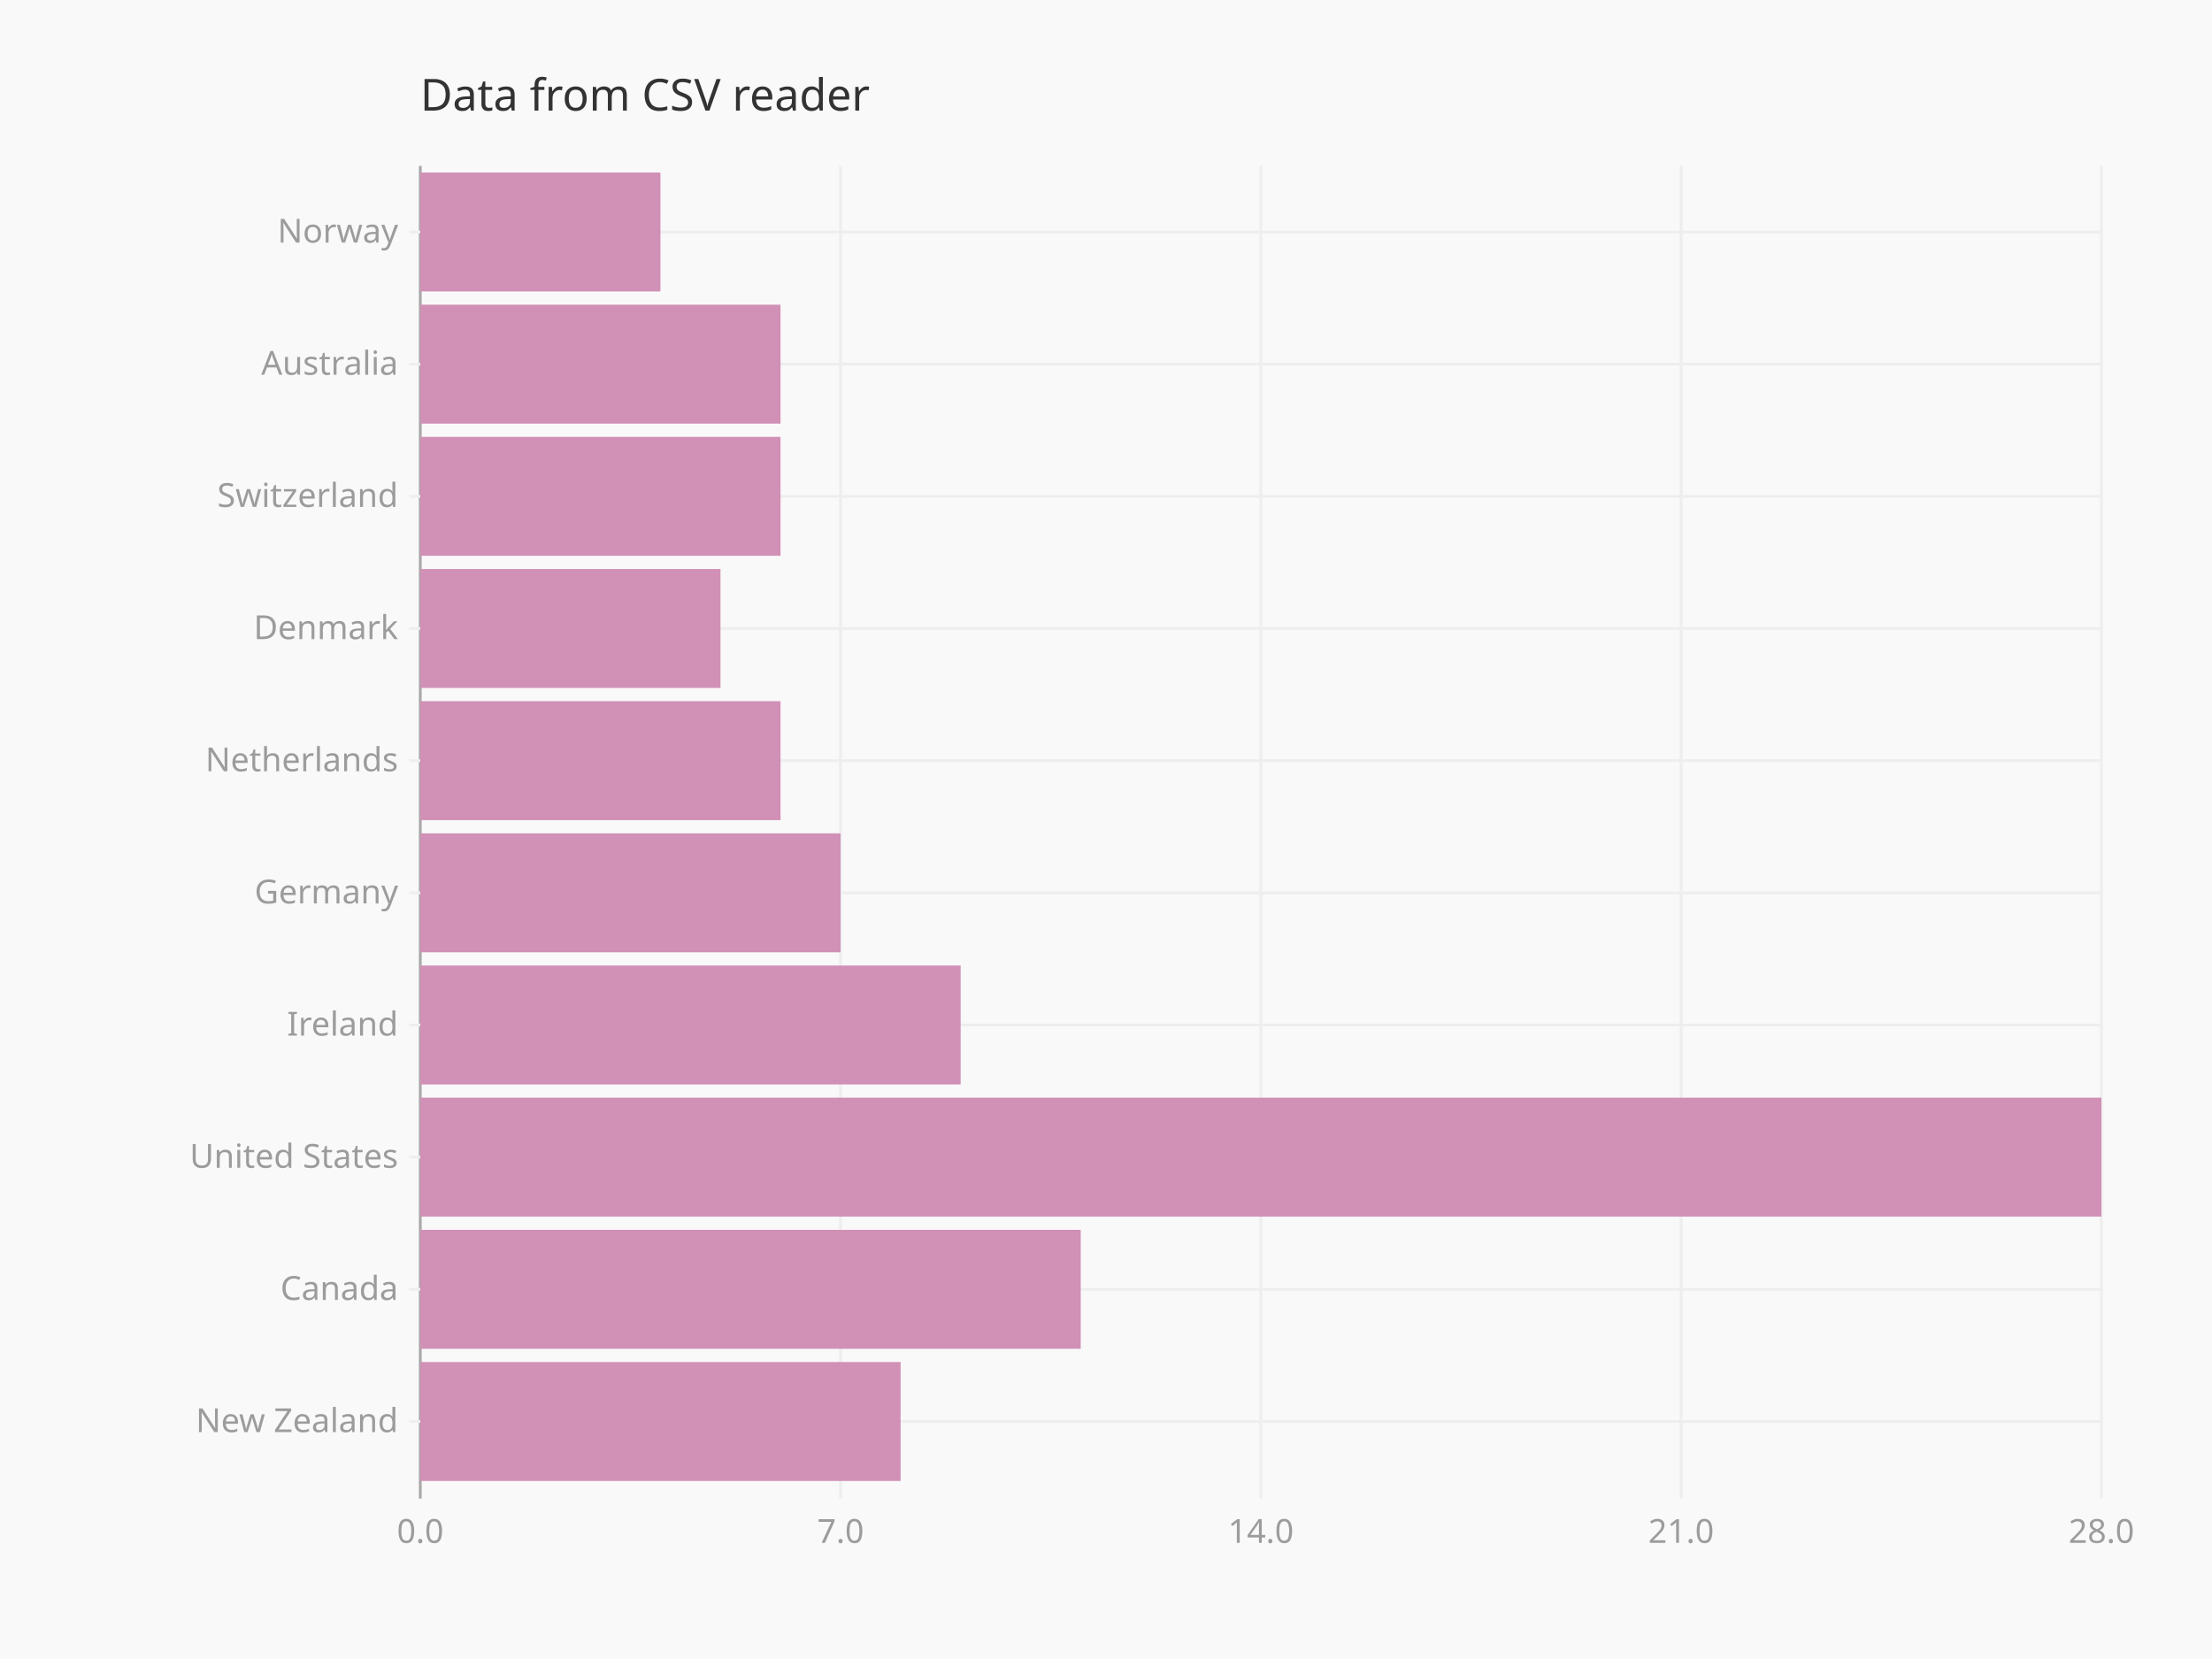
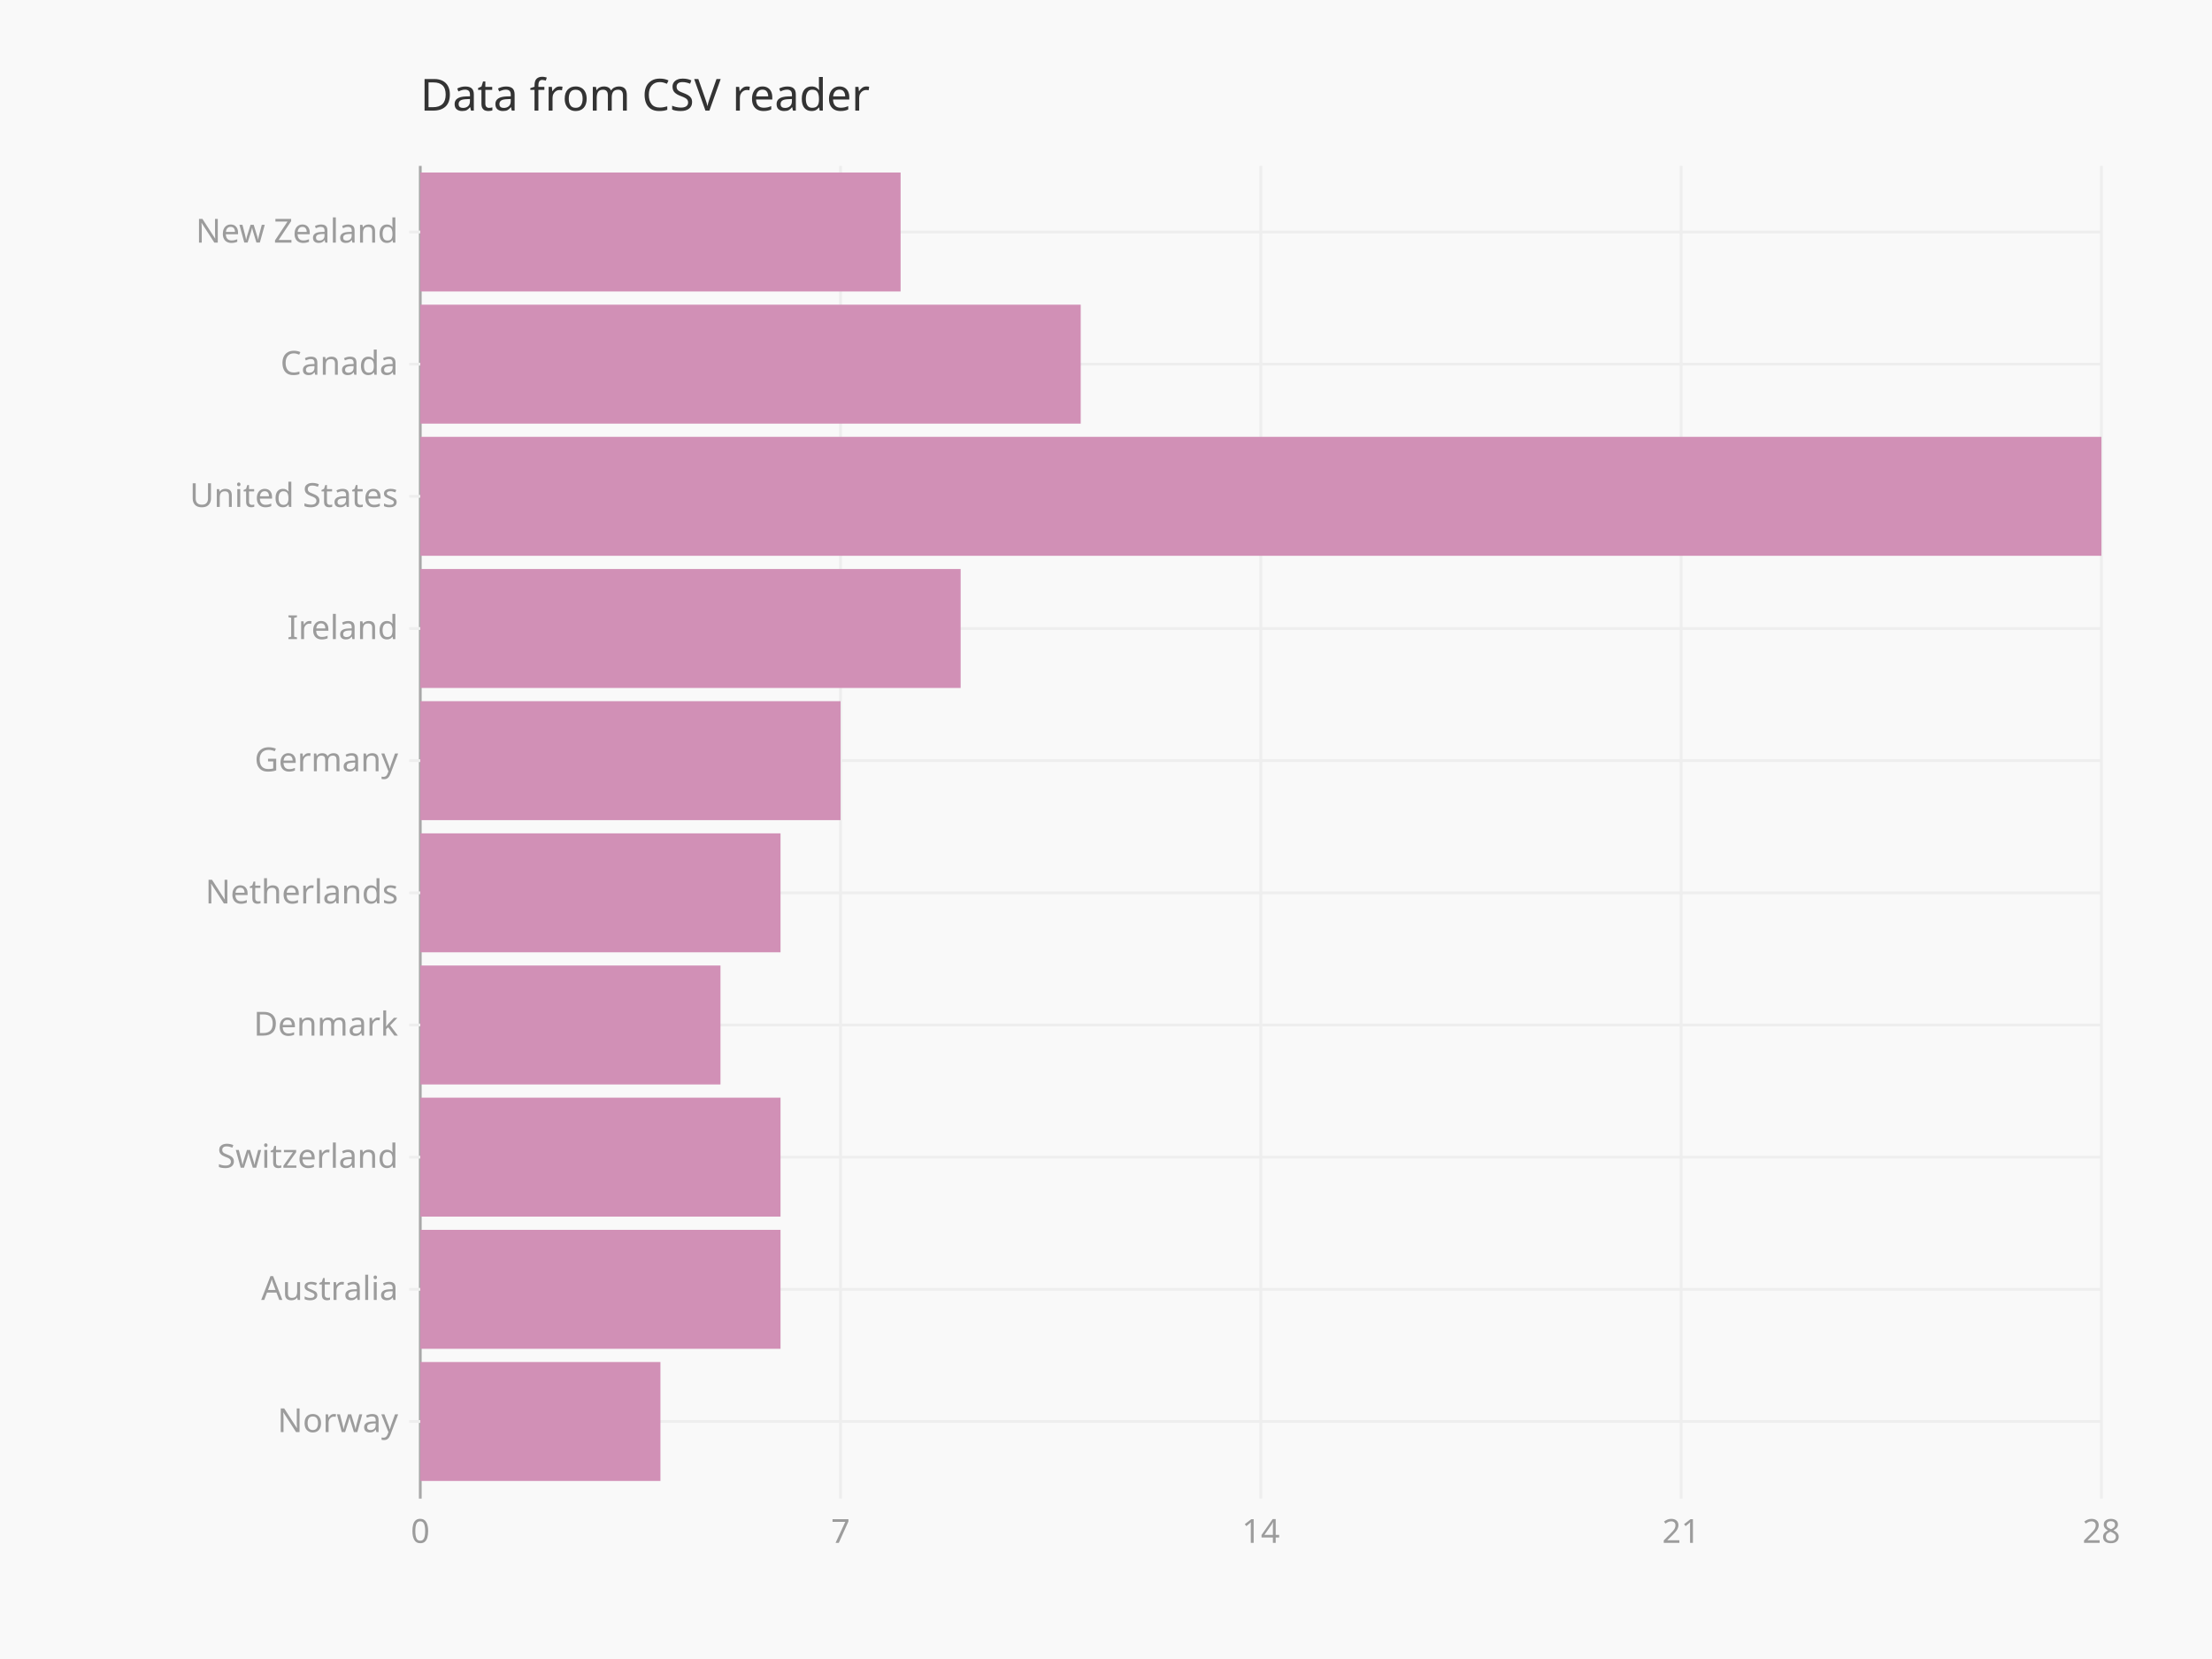
<svg xmlns="http://www.w3.org/2000/svg" height="600" version="1.1" width="800">
  <g>
    <rect fill="#f9f9f9" height="600" width="800" x="0" y="0" />
    <g transform="translate(40 40)">
      <g transform="translate(112 0)">
        <text fill="#333" font-family="Monaco" font-size="16" x="0" y="0">Data from CSV reader</text>
      </g>
      <g transform="translate(0 20)">
        <g transform="translate(112 0)">
          <g class="axis bottom">
            <text dy="1em" fill="#666" font-family="Monaco" text-anchor="middle" transform="" x="304.0" y="508.0" />
            <g class="tick">
-               <line stroke="#eee" stroke-width="1" x1="152.0" x2="152.0" y1="0" y2="482.0" />
-               <text dy="1em" fill="#9c9c9c" font-family="Monaco" text-anchor="middle" x="152.0" y="486.0">7.0</text>
+               <line stroke="#eee" stroke-width="1" x1="152.00" x2="152.00" y1="0" y2="482.0" />
+               <text dy="1em" fill="#9c9c9c" font-family="Monaco" text-anchor="middle" x="152.00" y="486.0">7</text>
            </g>
            <g class="tick">
              <line stroke="#eee" stroke-width="1" x1="304.0" x2="304.0" y1="0" y2="482.0" />
-               <text dy="1em" fill="#9c9c9c" font-family="Monaco" text-anchor="middle" x="304.0" y="486.0">14.0</text>
+               <text dy="1em" fill="#9c9c9c" font-family="Monaco" text-anchor="middle" x="304.0" y="486.0">14</text>
            </g>
            <g class="tick">
-               <line stroke="#eee" stroke-width="1" x1="456.0" x2="456.0" y1="0" y2="482.0" />
-               <text dy="1em" fill="#9c9c9c" font-family="Monaco" text-anchor="middle" x="456.0" y="486.0">21.0</text>
+               <line stroke="#eee" stroke-width="1" x1="456.00" x2="456.00" y1="0" y2="482.0" />
+               <text dy="1em" fill="#9c9c9c" font-family="Monaco" text-anchor="middle" x="456.00" y="486.0">21</text>
            </g>
            <g class="tick">
-               <line stroke="#eee" stroke-width="1" x1="608.0" x2="608.0" y1="0" y2="482.0" />
-               <text dy="1em" fill="#9c9c9c" font-family="Monaco" text-anchor="middle" x="608.0" y="486.0">28.0</text>
+               <line stroke="#eee" stroke-width="1" x1="608" x2="608" y1="0" y2="482.0" />
+               <text dy="1em" fill="#9c9c9c" font-family="Monaco" text-anchor="middle" x="608" y="486.0">28</text>
            </g>
            <g class="tick">
-               <line stroke="#a8a8a8" stroke-width="1" x1="0.0" x2="0.0" y1="0" y2="482.0" />
-               <text dy="1em" fill="#9c9c9c" font-family="Monaco" text-anchor="middle" x="0.0" y="486.0">0.0</text>
+               <line stroke="#a8a8a8" stroke-width="1" x1="0" x2="0" y1="0" y2="482.0" />
+               <text dy="1em" fill="#9c9c9c" font-family="Monaco" text-anchor="middle" x="0" y="486.0">0</text>
            </g>
          </g>
          <g class="axis left">
            <text dy="" fill="#666" font-family="Monaco" text-anchor="middle" transform="rotate(270 -112 239)" x="-112" y="239.0" />
            <g class="tick">
              <line stroke="#eee" stroke-width="1" x1="-4" x2="608.0" y1="454.1" y2="454.1" />
-               <text dy="0.32em" fill="#9c9c9c" font-family="Monaco" text-anchor="end" x="-8" y="454.1">New Zealand</text>
+               <text dy="0.32em" fill="#9c9c9c" font-family="Monaco" text-anchor="end" x="-8" y="454.1">Norway</text>
            </g>
            <g class="tick">
              <line stroke="#eee" stroke-width="1" x1="-4" x2="608.0" y1="406.3" y2="406.3" />
-               <text dy="0.32em" fill="#9c9c9c" font-family="Monaco" text-anchor="end" x="-8" y="406.3">Canada</text>
+               <text dy="0.32em" fill="#9c9c9c" font-family="Monaco" text-anchor="end" x="-8" y="406.3">Australia</text>
            </g>
            <g class="tick">
              <line stroke="#eee" stroke-width="1" x1="-4" x2="608.0" y1="358.5" y2="358.5" />
-               <text dy="0.32em" fill="#9c9c9c" font-family="Monaco" text-anchor="end" x="-8" y="358.5">United States</text>
+               <text dy="0.32em" fill="#9c9c9c" font-family="Monaco" text-anchor="end" x="-8" y="358.5">Switzerland</text>
            </g>
            <g class="tick">
              <line stroke="#eee" stroke-width="1" x1="-4" x2="608.0" y1="310.7" y2="310.7" />
-               <text dy="0.32em" fill="#9c9c9c" font-family="Monaco" text-anchor="end" x="-8" y="310.7">Ireland</text>
+               <text dy="0.32em" fill="#9c9c9c" font-family="Monaco" text-anchor="end" x="-8" y="310.7">Denmark</text>
            </g>
            <g class="tick">
              <line stroke="#eee" stroke-width="1" x1="-4" x2="608.0" y1="262.9" y2="262.9" />
-               <text dy="0.32em" fill="#9c9c9c" font-family="Monaco" text-anchor="end" x="-8" y="262.9">Germany</text>
+               <text dy="0.32em" fill="#9c9c9c" font-family="Monaco" text-anchor="end" x="-8" y="262.9">Netherlands</text>
            </g>
            <g class="tick">
              <line stroke="#eee" stroke-width="1" x1="-4" x2="608.0" y1="215.1" y2="215.1" />
-               <text dy="0.32em" fill="#9c9c9c" font-family="Monaco" text-anchor="end" x="-8" y="215.1">Netherlands</text>
+               <text dy="0.32em" fill="#9c9c9c" font-family="Monaco" text-anchor="end" x="-8" y="215.1">Germany</text>
            </g>
            <g class="tick">
              <line stroke="#eee" stroke-width="1" x1="-4" x2="608.0" y1="167.3" y2="167.3" />
-               <text dy="0.32em" fill="#9c9c9c" font-family="Monaco" text-anchor="end" x="-8" y="167.3">Denmark</text>
+               <text dy="0.32em" fill="#9c9c9c" font-family="Monaco" text-anchor="end" x="-8" y="167.3">Ireland</text>
            </g>
            <g class="tick">
              <line stroke="#eee" stroke-width="1" x1="-4" x2="608.0" y1="119.5" y2="119.5" />
-               <text dy="0.32em" fill="#9c9c9c" font-family="Monaco" text-anchor="end" x="-8" y="119.5">Switzerland</text>
+               <text dy="0.32em" fill="#9c9c9c" font-family="Monaco" text-anchor="end" x="-8" y="119.5">United States</text>
            </g>
            <g class="tick">
              <line stroke="#eee" stroke-width="1" x1="-4" x2="608.0" y1="71.7" y2="71.7" />
-               <text dy="0.32em" fill="#9c9c9c" font-family="Monaco" text-anchor="end" x="-8" y="71.7">Australia</text>
+               <text dy="0.32em" fill="#9c9c9c" font-family="Monaco" text-anchor="end" x="-8" y="71.7">Canada</text>
            </g>
            <g class="tick">
              <line stroke="#eee" stroke-width="1" x1="-4" x2="608.0" y1="23.9" y2="23.9" />
-               <text dy="0.32em" fill="#9c9c9c" font-family="Monaco" text-anchor="end" x="-8" y="23.9">Norway</text>
+               <text dy="0.32em" fill="#9c9c9c" font-family="Monaco" text-anchor="end" x="-8" y="23.9">New Zealand</text>
            </g>
          </g>
          <g>
            <g class="series bars">
-               <rect fill="#d190b6" height="43.02" width="173.714" x="0.0" y="432.59" />
-               <rect fill="#d190b6" height="43.02" width="238.857" x="0.0" y="384.79" />
-               <rect fill="#d190b6" height="43.02" width="608.0" x="0.0" y="336.99" />
-               <rect fill="#d190b6" height="43.02" width="195.429" x="0.0" y="289.19" />
-               <rect fill="#d190b6" height="43.02" width="152.0" x="0.0" y="241.39" />
-               <rect fill="#d190b6" height="43.02" width="130.286" x="0.0" y="193.59" />
-               <rect fill="#d190b6" height="43.02" width="108.571" x="0.0" y="145.79" />
-               <rect fill="#d190b6" height="43.02" width="130.286" x="0.0" y="97.99" />
-               <rect fill="#d190b6" height="43.02" width="130.286" x="0.0" y="50.19" />
-               <rect fill="#d190b6" height="43.02" width="86.857" x="0.0" y="2.39" />
+               <rect fill="#d190b6" height="43.02" width="173.714" x="0" y="2.39" />
+               <rect fill="#d190b6" height="43.02" width="238.857" x="0" y="50.19" />
+               <rect fill="#d190b6" height="43.02" width="608" x="0" y="97.99" />
+               <rect fill="#d190b6" height="43.02" width="195.429" x="0" y="145.79" />
+               <rect fill="#d190b6" height="43.02" width="152.00" x="0" y="193.59" />
+               <rect fill="#d190b6" height="43.02" width="130.286" x="0" y="241.39" />
+               <rect fill="#d190b6" height="43.02" width="108.571" x="0" y="289.19" />
+               <rect fill="#d190b6" height="43.02" width="130.286" x="0" y="336.99" />
+               <rect fill="#d190b6" height="43.02" width="130.286" x="0" y="384.79" />
+               <rect fill="#d190b6" height="43.02" width="86.857" x="0" y="432.59" />
            </g>
          </g>
        </g>
      </g>
    </g>
  </g>
</svg>
